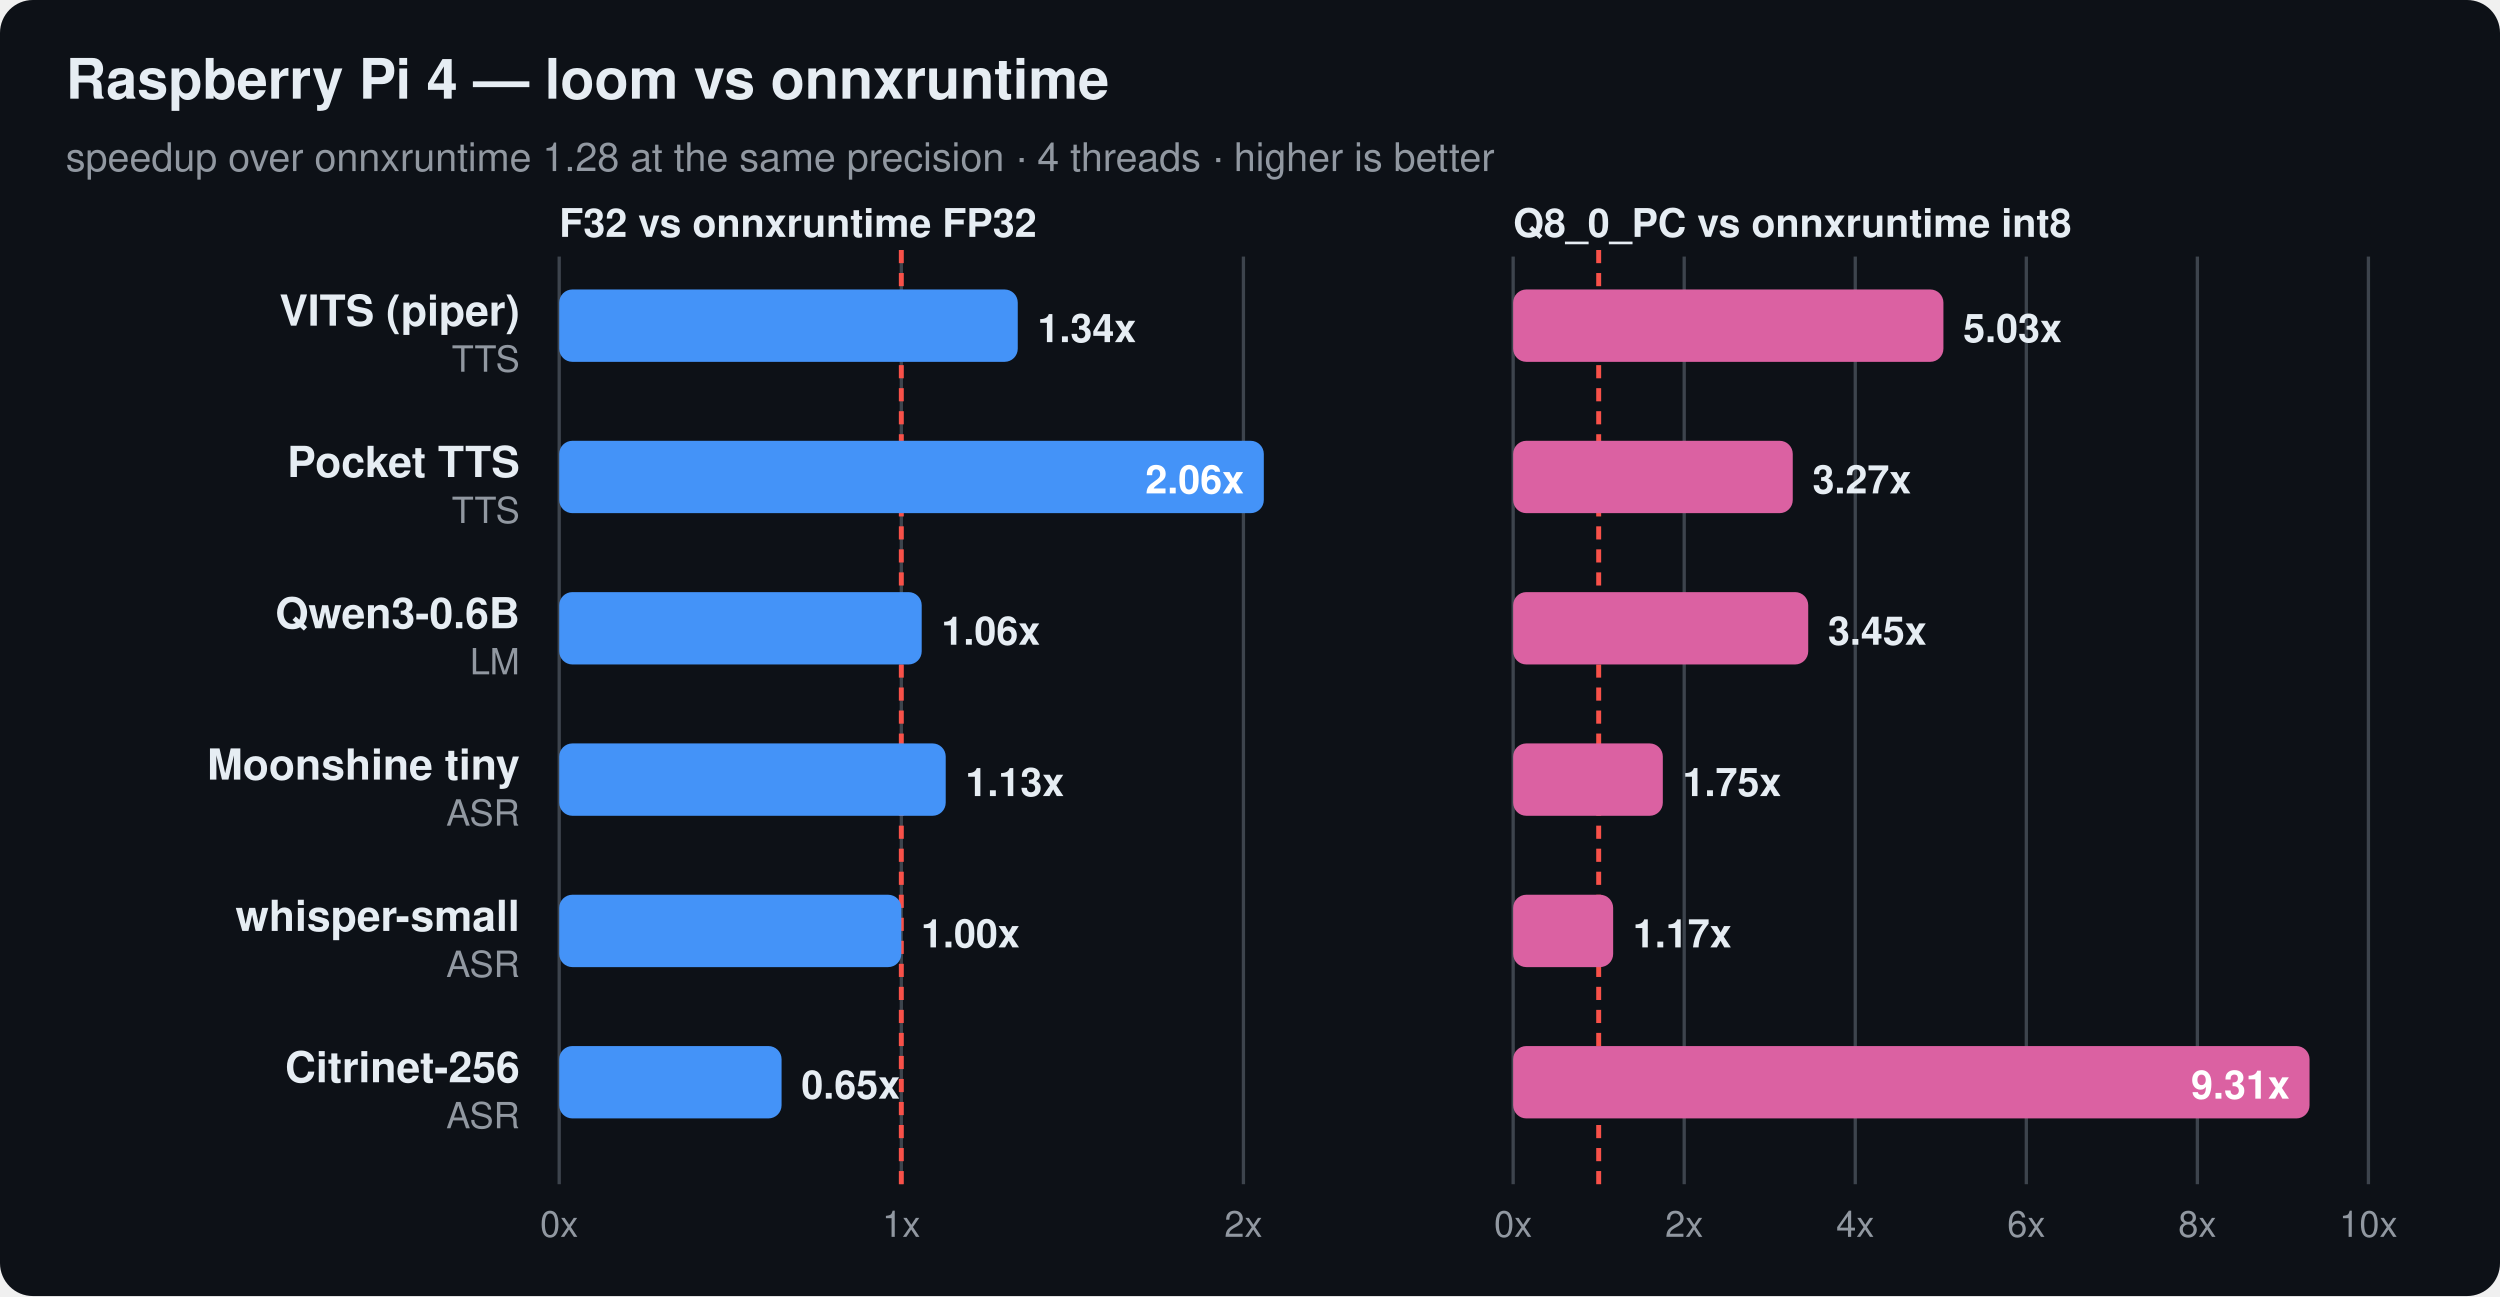
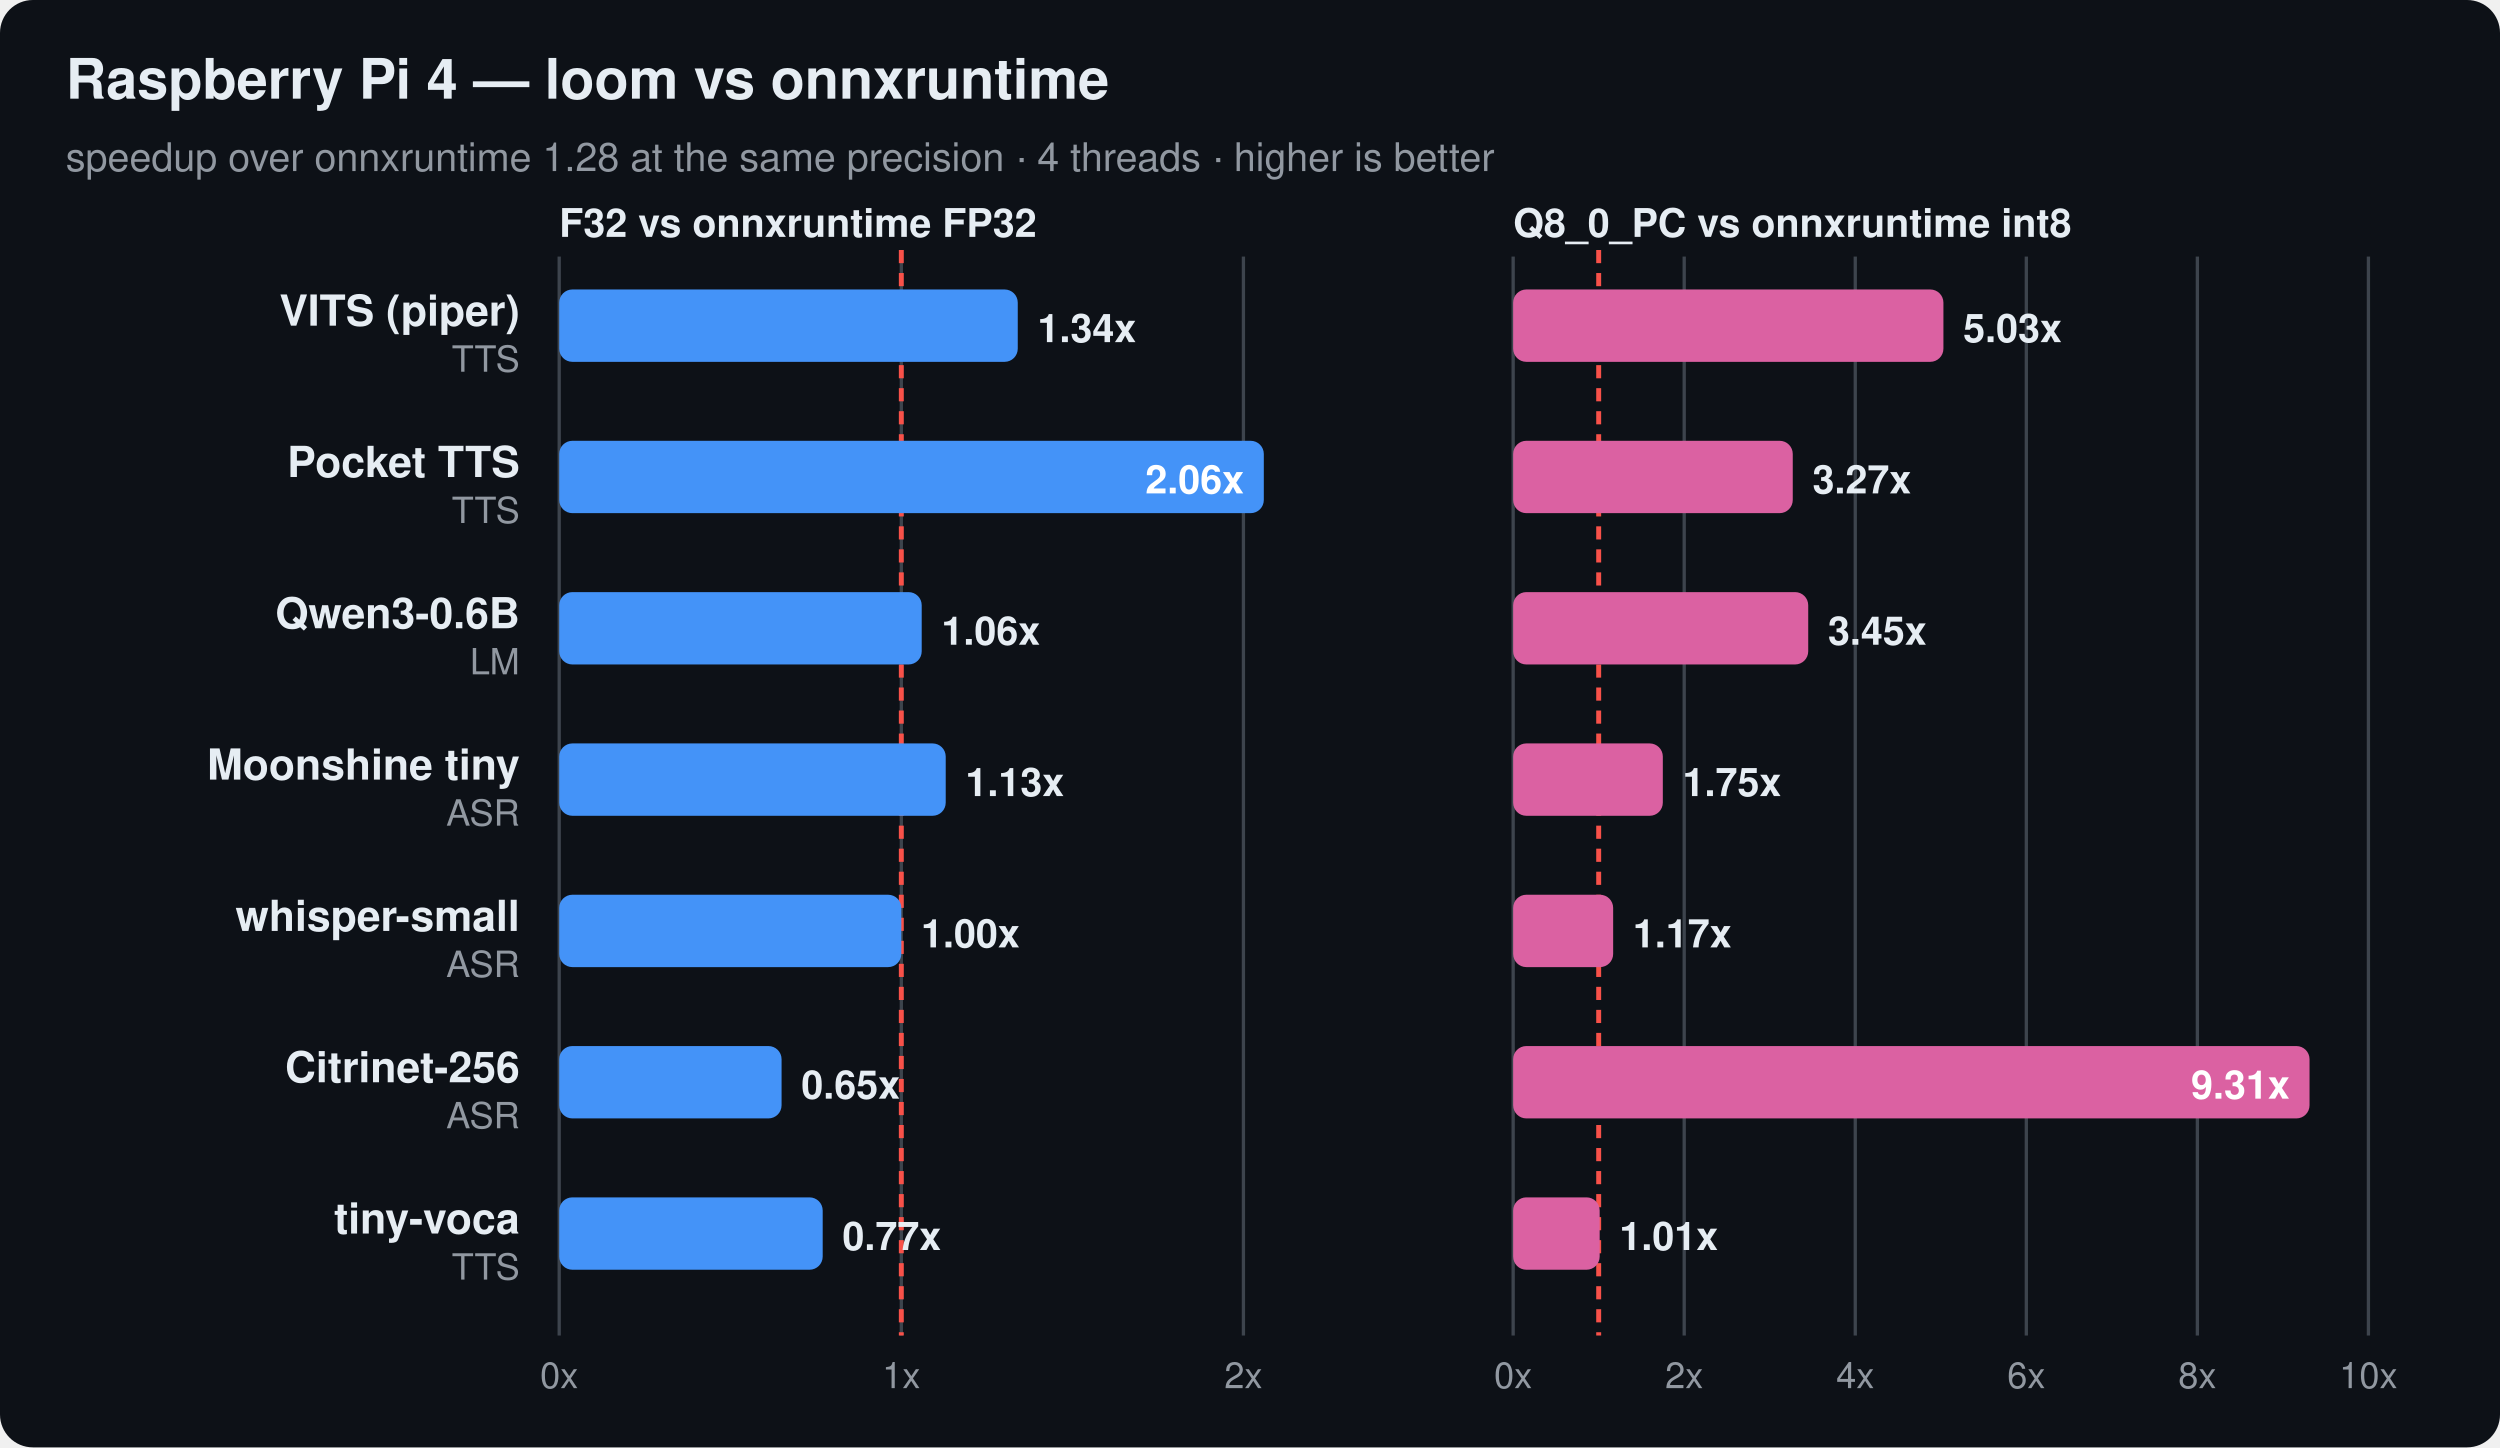
- <svg xmlns="http://www.w3.org/2000/svg" width="760" height="394" viewBox="0 0 760 394">
-   <rect width="760" height="394" rx="10" fill="#0d1117" />
+ <svg xmlns="http://www.w3.org/2000/svg" width="760" height="440" viewBox="0 0 760 440">
+   <rect width="760" height="440" rx="10" fill="#0d1117" />
  <text x="20.0" y="30.0" fill="#e6edf3" font-size="17" text-anchor="start" font-weight="600" font-family="-apple-system,BlinkMacSystemFont,'Segoe UI',Helvetica,Arial,sans-serif">Raspberry Pi 4 — loom vs onnxruntime</text>
  <text x="20.0" y="52.0" fill="#9198a1" font-size="12" text-anchor="start" font-weight="normal" font-family="-apple-system,BlinkMacSystemFont,'Segoe UI',Helvetica,Arial,sans-serif">speedup over onnxruntime 1.28 at the same precision · 4 threads · higher is better</text>
  <text x="170.0" y="72.0" fill="#e6edf3" font-size="12" text-anchor="start" font-weight="600" font-family="-apple-system,BlinkMacSystemFont,'Segoe UI',Helvetica,Arial,sans-serif">F32 vs onnxruntime FP32</text>
-   <line x1="170.0" y1="78" x2="170.0" y2="360" stroke="#3d444d" stroke-width="1" />
-   <text x="170.0" y="376.0" fill="#9198a1" font-size="11" text-anchor="middle" font-weight="normal" font-family="-apple-system,BlinkMacSystemFont,'Segoe UI',Helvetica,Arial,sans-serif">0x</text>
-   <line x1="274.0" y1="78" x2="274.0" y2="360" stroke="#3d444d" stroke-width="1" />
-   <text x="274.0" y="376.0" fill="#9198a1" font-size="11" text-anchor="middle" font-weight="normal" font-family="-apple-system,BlinkMacSystemFont,'Segoe UI',Helvetica,Arial,sans-serif">1x</text>
-   <line x1="378.0" y1="78" x2="378.0" y2="360" stroke="#3d444d" stroke-width="1" />
-   <text x="378.0" y="376.0" fill="#9198a1" font-size="11" text-anchor="middle" font-weight="normal" font-family="-apple-system,BlinkMacSystemFont,'Segoe UI',Helvetica,Arial,sans-serif">2x</text>
-   <line x1="274.0" y1="76" x2="274.0" y2="360" stroke="#f85149" stroke-width="1.5" stroke-dasharray="4 3" />
+   <line x1="170.0" y1="78" x2="170.0" y2="406" stroke="#3d444d" stroke-width="1" />
+   <text x="170.0" y="422.0" fill="#9198a1" font-size="11" text-anchor="middle" font-weight="normal" font-family="-apple-system,BlinkMacSystemFont,'Segoe UI',Helvetica,Arial,sans-serif">0x</text>
+   <line x1="274.0" y1="78" x2="274.0" y2="406" stroke="#3d444d" stroke-width="1" />
+   <text x="274.0" y="422.0" fill="#9198a1" font-size="11" text-anchor="middle" font-weight="normal" font-family="-apple-system,BlinkMacSystemFont,'Segoe UI',Helvetica,Arial,sans-serif">1x</text>
+   <line x1="378.0" y1="78" x2="378.0" y2="406" stroke="#3d444d" stroke-width="1" />
+   <text x="378.0" y="422.0" fill="#9198a1" font-size="11" text-anchor="middle" font-weight="normal" font-family="-apple-system,BlinkMacSystemFont,'Segoe UI',Helvetica,Arial,sans-serif">2x</text>
+   <line x1="274.0" y1="76" x2="274.0" y2="406" stroke="#f85149" stroke-width="1.5" stroke-dasharray="4 3" />
  <rect x="170.0" y="88.0" width="139.4" height="22" rx="4" fill="#4493f8" />
  <text x="315.4" y="104.0" fill="#e6edf3" font-size="12" text-anchor="start" font-weight="600" font-family="-apple-system,BlinkMacSystemFont,'Segoe UI',Helvetica,Arial,sans-serif">1.34x</text>
  <rect x="170.0" y="134.0" width="214.2" height="22" rx="4" fill="#4493f8" />
  <text x="378.2" y="150.0" fill="#ffffff" font-size="12" text-anchor="end" font-weight="600" font-family="-apple-system,BlinkMacSystemFont,'Segoe UI',Helvetica,Arial,sans-serif">2.06x</text>
  <rect x="170.0" y="180.0" width="110.2" height="22" rx="4" fill="#4493f8" />
  <text x="286.2" y="196.0" fill="#e6edf3" font-size="12" text-anchor="start" font-weight="600" font-family="-apple-system,BlinkMacSystemFont,'Segoe UI',Helvetica,Arial,sans-serif">1.06x</text>
  <rect x="170.0" y="226.0" width="117.5" height="22" rx="4" fill="#4493f8" />
  <text x="293.5" y="242.0" fill="#e6edf3" font-size="12" text-anchor="start" font-weight="600" font-family="-apple-system,BlinkMacSystemFont,'Segoe UI',Helvetica,Arial,sans-serif">1.13x</text>
  <rect x="170.0" y="272.0" width="104.0" height="22" rx="4" fill="#4493f8" />
  <text x="280.0" y="288.0" fill="#e6edf3" font-size="12" text-anchor="start" font-weight="600" font-family="-apple-system,BlinkMacSystemFont,'Segoe UI',Helvetica,Arial,sans-serif">1.00x</text>
  <rect x="170.0" y="318.0" width="67.6" height="22" rx="4" fill="#4493f8" />
  <text x="243.6" y="334.0" fill="#e6edf3" font-size="12" text-anchor="start" font-weight="600" font-family="-apple-system,BlinkMacSystemFont,'Segoe UI',Helvetica,Arial,sans-serif">0.65x</text>
+   <rect x="170.0" y="364.0" width="80.1" height="22" rx="4" fill="#4493f8" />
+   <text x="256.1" y="380.0" fill="#e6edf3" font-size="12" text-anchor="start" font-weight="600" font-family="-apple-system,BlinkMacSystemFont,'Segoe UI',Helvetica,Arial,sans-serif">0.77x</text>
  <text x="460.0" y="72.0" fill="#e6edf3" font-size="12" text-anchor="start" font-weight="600" font-family="-apple-system,BlinkMacSystemFont,'Segoe UI',Helvetica,Arial,sans-serif">Q8_0_PC vs onnxruntime int8</text>
-   <line x1="460.0" y1="78" x2="460.0" y2="360" stroke="#3d444d" stroke-width="1" />
-   <text x="460.0" y="376.0" fill="#9198a1" font-size="11" text-anchor="middle" font-weight="normal" font-family="-apple-system,BlinkMacSystemFont,'Segoe UI',Helvetica,Arial,sans-serif">0x</text>
-   <line x1="512.0" y1="78" x2="512.0" y2="360" stroke="#3d444d" stroke-width="1" />
-   <text x="512.0" y="376.0" fill="#9198a1" font-size="11" text-anchor="middle" font-weight="normal" font-family="-apple-system,BlinkMacSystemFont,'Segoe UI',Helvetica,Arial,sans-serif">2x</text>
-   <line x1="564.0" y1="78" x2="564.0" y2="360" stroke="#3d444d" stroke-width="1" />
-   <text x="564.0" y="376.0" fill="#9198a1" font-size="11" text-anchor="middle" font-weight="normal" font-family="-apple-system,BlinkMacSystemFont,'Segoe UI',Helvetica,Arial,sans-serif">4x</text>
-   <line x1="616.0" y1="78" x2="616.0" y2="360" stroke="#3d444d" stroke-width="1" />
-   <text x="616.0" y="376.0" fill="#9198a1" font-size="11" text-anchor="middle" font-weight="normal" font-family="-apple-system,BlinkMacSystemFont,'Segoe UI',Helvetica,Arial,sans-serif">6x</text>
-   <line x1="668.0" y1="78" x2="668.0" y2="360" stroke="#3d444d" stroke-width="1" />
-   <text x="668.0" y="376.0" fill="#9198a1" font-size="11" text-anchor="middle" font-weight="normal" font-family="-apple-system,BlinkMacSystemFont,'Segoe UI',Helvetica,Arial,sans-serif">8x</text>
-   <line x1="720.0" y1="78" x2="720.0" y2="360" stroke="#3d444d" stroke-width="1" />
-   <text x="720.0" y="376.0" fill="#9198a1" font-size="11" text-anchor="middle" font-weight="normal" font-family="-apple-system,BlinkMacSystemFont,'Segoe UI',Helvetica,Arial,sans-serif">10x</text>
-   <line x1="486.0" y1="76" x2="486.0" y2="360" stroke="#f85149" stroke-width="1.5" stroke-dasharray="4 3" />
+   <line x1="460.0" y1="78" x2="460.0" y2="406" stroke="#3d444d" stroke-width="1" />
+   <text x="460.0" y="422.0" fill="#9198a1" font-size="11" text-anchor="middle" font-weight="normal" font-family="-apple-system,BlinkMacSystemFont,'Segoe UI',Helvetica,Arial,sans-serif">0x</text>
+   <line x1="512.0" y1="78" x2="512.0" y2="406" stroke="#3d444d" stroke-width="1" />
+   <text x="512.0" y="422.0" fill="#9198a1" font-size="11" text-anchor="middle" font-weight="normal" font-family="-apple-system,BlinkMacSystemFont,'Segoe UI',Helvetica,Arial,sans-serif">2x</text>
+   <line x1="564.0" y1="78" x2="564.0" y2="406" stroke="#3d444d" stroke-width="1" />
+   <text x="564.0" y="422.0" fill="#9198a1" font-size="11" text-anchor="middle" font-weight="normal" font-family="-apple-system,BlinkMacSystemFont,'Segoe UI',Helvetica,Arial,sans-serif">4x</text>
+   <line x1="616.0" y1="78" x2="616.0" y2="406" stroke="#3d444d" stroke-width="1" />
+   <text x="616.0" y="422.0" fill="#9198a1" font-size="11" text-anchor="middle" font-weight="normal" font-family="-apple-system,BlinkMacSystemFont,'Segoe UI',Helvetica,Arial,sans-serif">6x</text>
+   <line x1="668.0" y1="78" x2="668.0" y2="406" stroke="#3d444d" stroke-width="1" />
+   <text x="668.0" y="422.0" fill="#9198a1" font-size="11" text-anchor="middle" font-weight="normal" font-family="-apple-system,BlinkMacSystemFont,'Segoe UI',Helvetica,Arial,sans-serif">8x</text>
+   <line x1="720.0" y1="78" x2="720.0" y2="406" stroke="#3d444d" stroke-width="1" />
+   <text x="720.0" y="422.0" fill="#9198a1" font-size="11" text-anchor="middle" font-weight="normal" font-family="-apple-system,BlinkMacSystemFont,'Segoe UI',Helvetica,Arial,sans-serif">10x</text>
+   <line x1="486.0" y1="76" x2="486.0" y2="406" stroke="#f85149" stroke-width="1.5" stroke-dasharray="4 3" />
  <rect x="460.0" y="88.0" width="130.8" height="22" rx="4" fill="#db61a2" />
  <text x="596.8" y="104.0" fill="#e6edf3" font-size="12" text-anchor="start" font-weight="600" font-family="-apple-system,BlinkMacSystemFont,'Segoe UI',Helvetica,Arial,sans-serif">5.03x</text>
  <rect x="460.0" y="134.0" width="85.0" height="22" rx="4" fill="#db61a2" />
  <text x="551.0" y="150.0" fill="#e6edf3" font-size="12" text-anchor="start" font-weight="600" font-family="-apple-system,BlinkMacSystemFont,'Segoe UI',Helvetica,Arial,sans-serif">3.27x</text>
  <rect x="460.0" y="180.0" width="89.7" height="22" rx="4" fill="#db61a2" />
  <text x="555.7" y="196.0" fill="#e6edf3" font-size="12" text-anchor="start" font-weight="600" font-family="-apple-system,BlinkMacSystemFont,'Segoe UI',Helvetica,Arial,sans-serif">3.45x</text>
  <rect x="460.0" y="226.0" width="45.5" height="22" rx="4" fill="#db61a2" />
  <text x="511.5" y="242.0" fill="#e6edf3" font-size="12" text-anchor="start" font-weight="600" font-family="-apple-system,BlinkMacSystemFont,'Segoe UI',Helvetica,Arial,sans-serif">1.75x</text>
  <rect x="460.0" y="272.0" width="30.4" height="22" rx="4" fill="#db61a2" />
  <text x="496.4" y="288.0" fill="#e6edf3" font-size="12" text-anchor="start" font-weight="600" font-family="-apple-system,BlinkMacSystemFont,'Segoe UI',Helvetica,Arial,sans-serif">1.17x</text>
  <rect x="460.0" y="318.0" width="242.1" height="22" rx="4" fill="#db61a2" />
  <text x="696.1" y="334.0" fill="#ffffff" font-size="12" text-anchor="end" font-weight="600" font-family="-apple-system,BlinkMacSystemFont,'Segoe UI',Helvetica,Arial,sans-serif">9.31x</text>
+   <rect x="460.0" y="364.0" width="26.3" height="22" rx="4" fill="#db61a2" />
+   <text x="492.3" y="380.0" fill="#e6edf3" font-size="12" text-anchor="start" font-weight="600" font-family="-apple-system,BlinkMacSystemFont,'Segoe UI',Helvetica,Arial,sans-serif">1.01x</text>
  <text x="158.0" y="99.0" fill="#e6edf3" font-size="13" text-anchor="end" font-weight="600" font-family="-apple-system,BlinkMacSystemFont,'Segoe UI',Helvetica,Arial,sans-serif">VITS (piper)</text>
  <text x="158.0" y="113.0" fill="#9198a1" font-size="11" text-anchor="end" font-weight="normal" font-family="-apple-system,BlinkMacSystemFont,'Segoe UI',Helvetica,Arial,sans-serif">TTS</text>
  <text x="158.0" y="145.0" fill="#e6edf3" font-size="13" text-anchor="end" font-weight="600" font-family="-apple-system,BlinkMacSystemFont,'Segoe UI',Helvetica,Arial,sans-serif">Pocket TTS</text>
  <text x="158.0" y="159.0" fill="#9198a1" font-size="11" text-anchor="end" font-weight="normal" font-family="-apple-system,BlinkMacSystemFont,'Segoe UI',Helvetica,Arial,sans-serif">TTS</text>
  <text x="158.0" y="191.0" fill="#e6edf3" font-size="13" text-anchor="end" font-weight="600" font-family="-apple-system,BlinkMacSystemFont,'Segoe UI',Helvetica,Arial,sans-serif">Qwen3-0.6B</text>
  <text x="158.0" y="205.0" fill="#9198a1" font-size="11" text-anchor="end" font-weight="normal" font-family="-apple-system,BlinkMacSystemFont,'Segoe UI',Helvetica,Arial,sans-serif">LM</text>
  <text x="158.0" y="237.0" fill="#e6edf3" font-size="13" text-anchor="end" font-weight="600" font-family="-apple-system,BlinkMacSystemFont,'Segoe UI',Helvetica,Arial,sans-serif">Moonshine tiny</text>
  <text x="158.0" y="251.0" fill="#9198a1" font-size="11" text-anchor="end" font-weight="normal" font-family="-apple-system,BlinkMacSystemFont,'Segoe UI',Helvetica,Arial,sans-serif">ASR</text>
  <text x="158.0" y="283.0" fill="#e6edf3" font-size="13" text-anchor="end" font-weight="600" font-family="-apple-system,BlinkMacSystemFont,'Segoe UI',Helvetica,Arial,sans-serif">whisper-small</text>
  <text x="158.0" y="297.0" fill="#9198a1" font-size="11" text-anchor="end" font-weight="normal" font-family="-apple-system,BlinkMacSystemFont,'Segoe UI',Helvetica,Arial,sans-serif">ASR</text>
  <text x="158.0" y="329.0" fill="#e6edf3" font-size="13" text-anchor="end" font-weight="600" font-family="-apple-system,BlinkMacSystemFont,'Segoe UI',Helvetica,Arial,sans-serif">Citrinet-256</text>
  <text x="158.0" y="343.0" fill="#9198a1" font-size="11" text-anchor="end" font-weight="normal" font-family="-apple-system,BlinkMacSystemFont,'Segoe UI',Helvetica,Arial,sans-serif">ASR</text>
+   <text x="158.0" y="375.0" fill="#e6edf3" font-size="13" text-anchor="end" font-weight="600" font-family="-apple-system,BlinkMacSystemFont,'Segoe UI',Helvetica,Arial,sans-serif">tiny-voca</text>
+   <text x="158.0" y="389.0" fill="#9198a1" font-size="11" text-anchor="end" font-weight="normal" font-family="-apple-system,BlinkMacSystemFont,'Segoe UI',Helvetica,Arial,sans-serif">TTS</text>
</svg>
